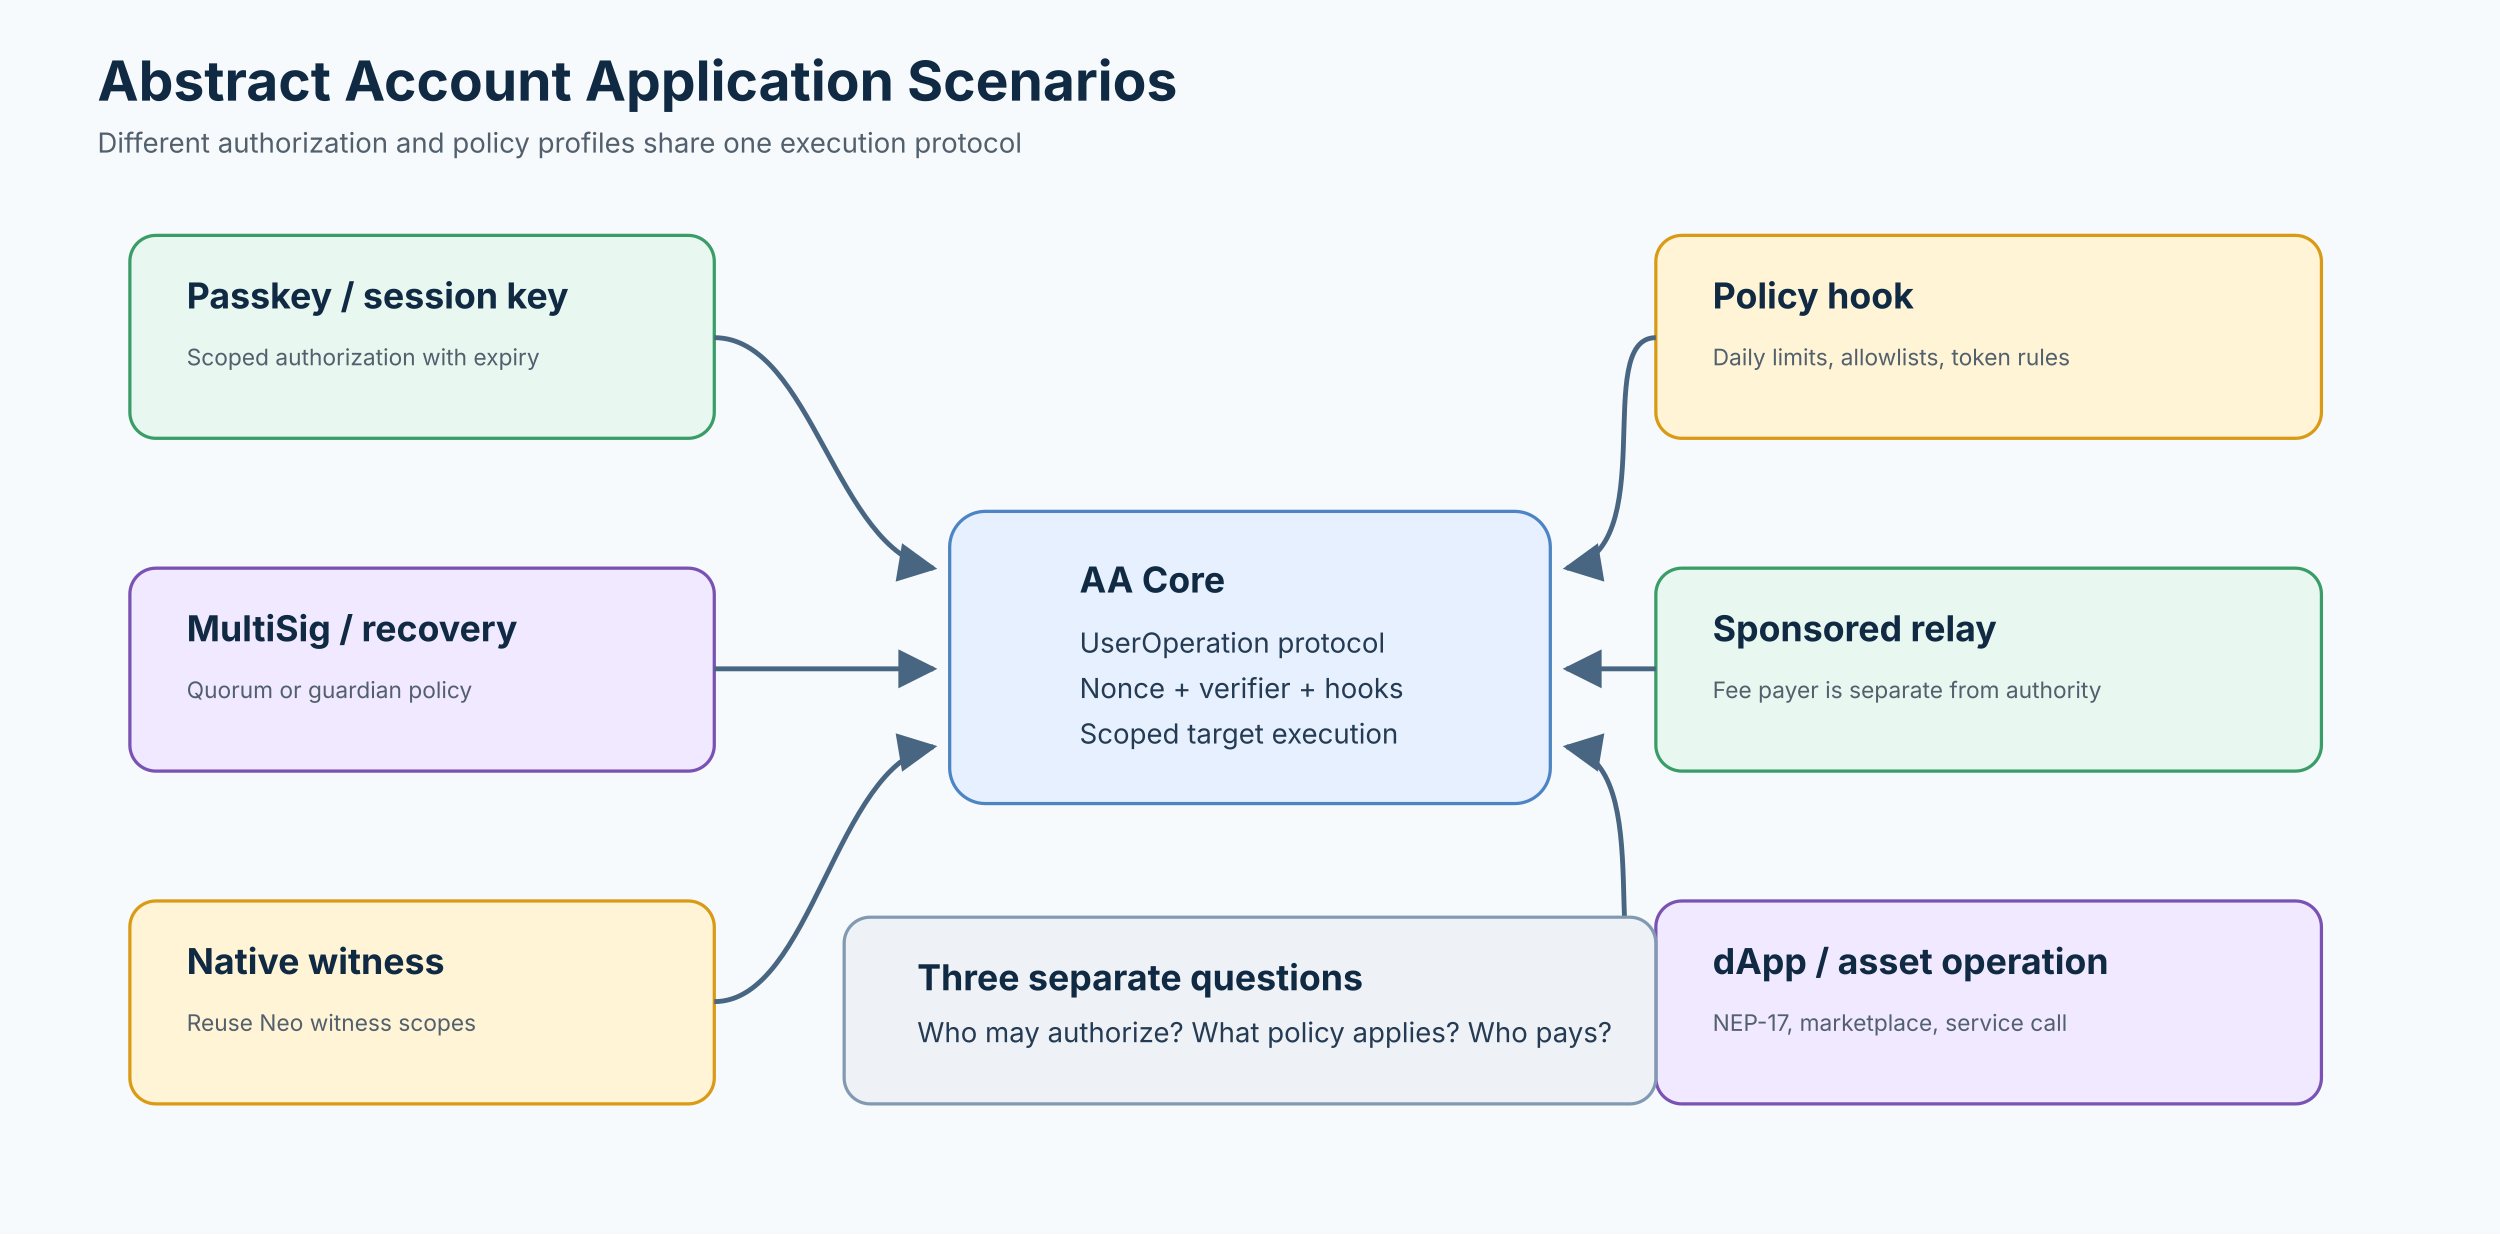
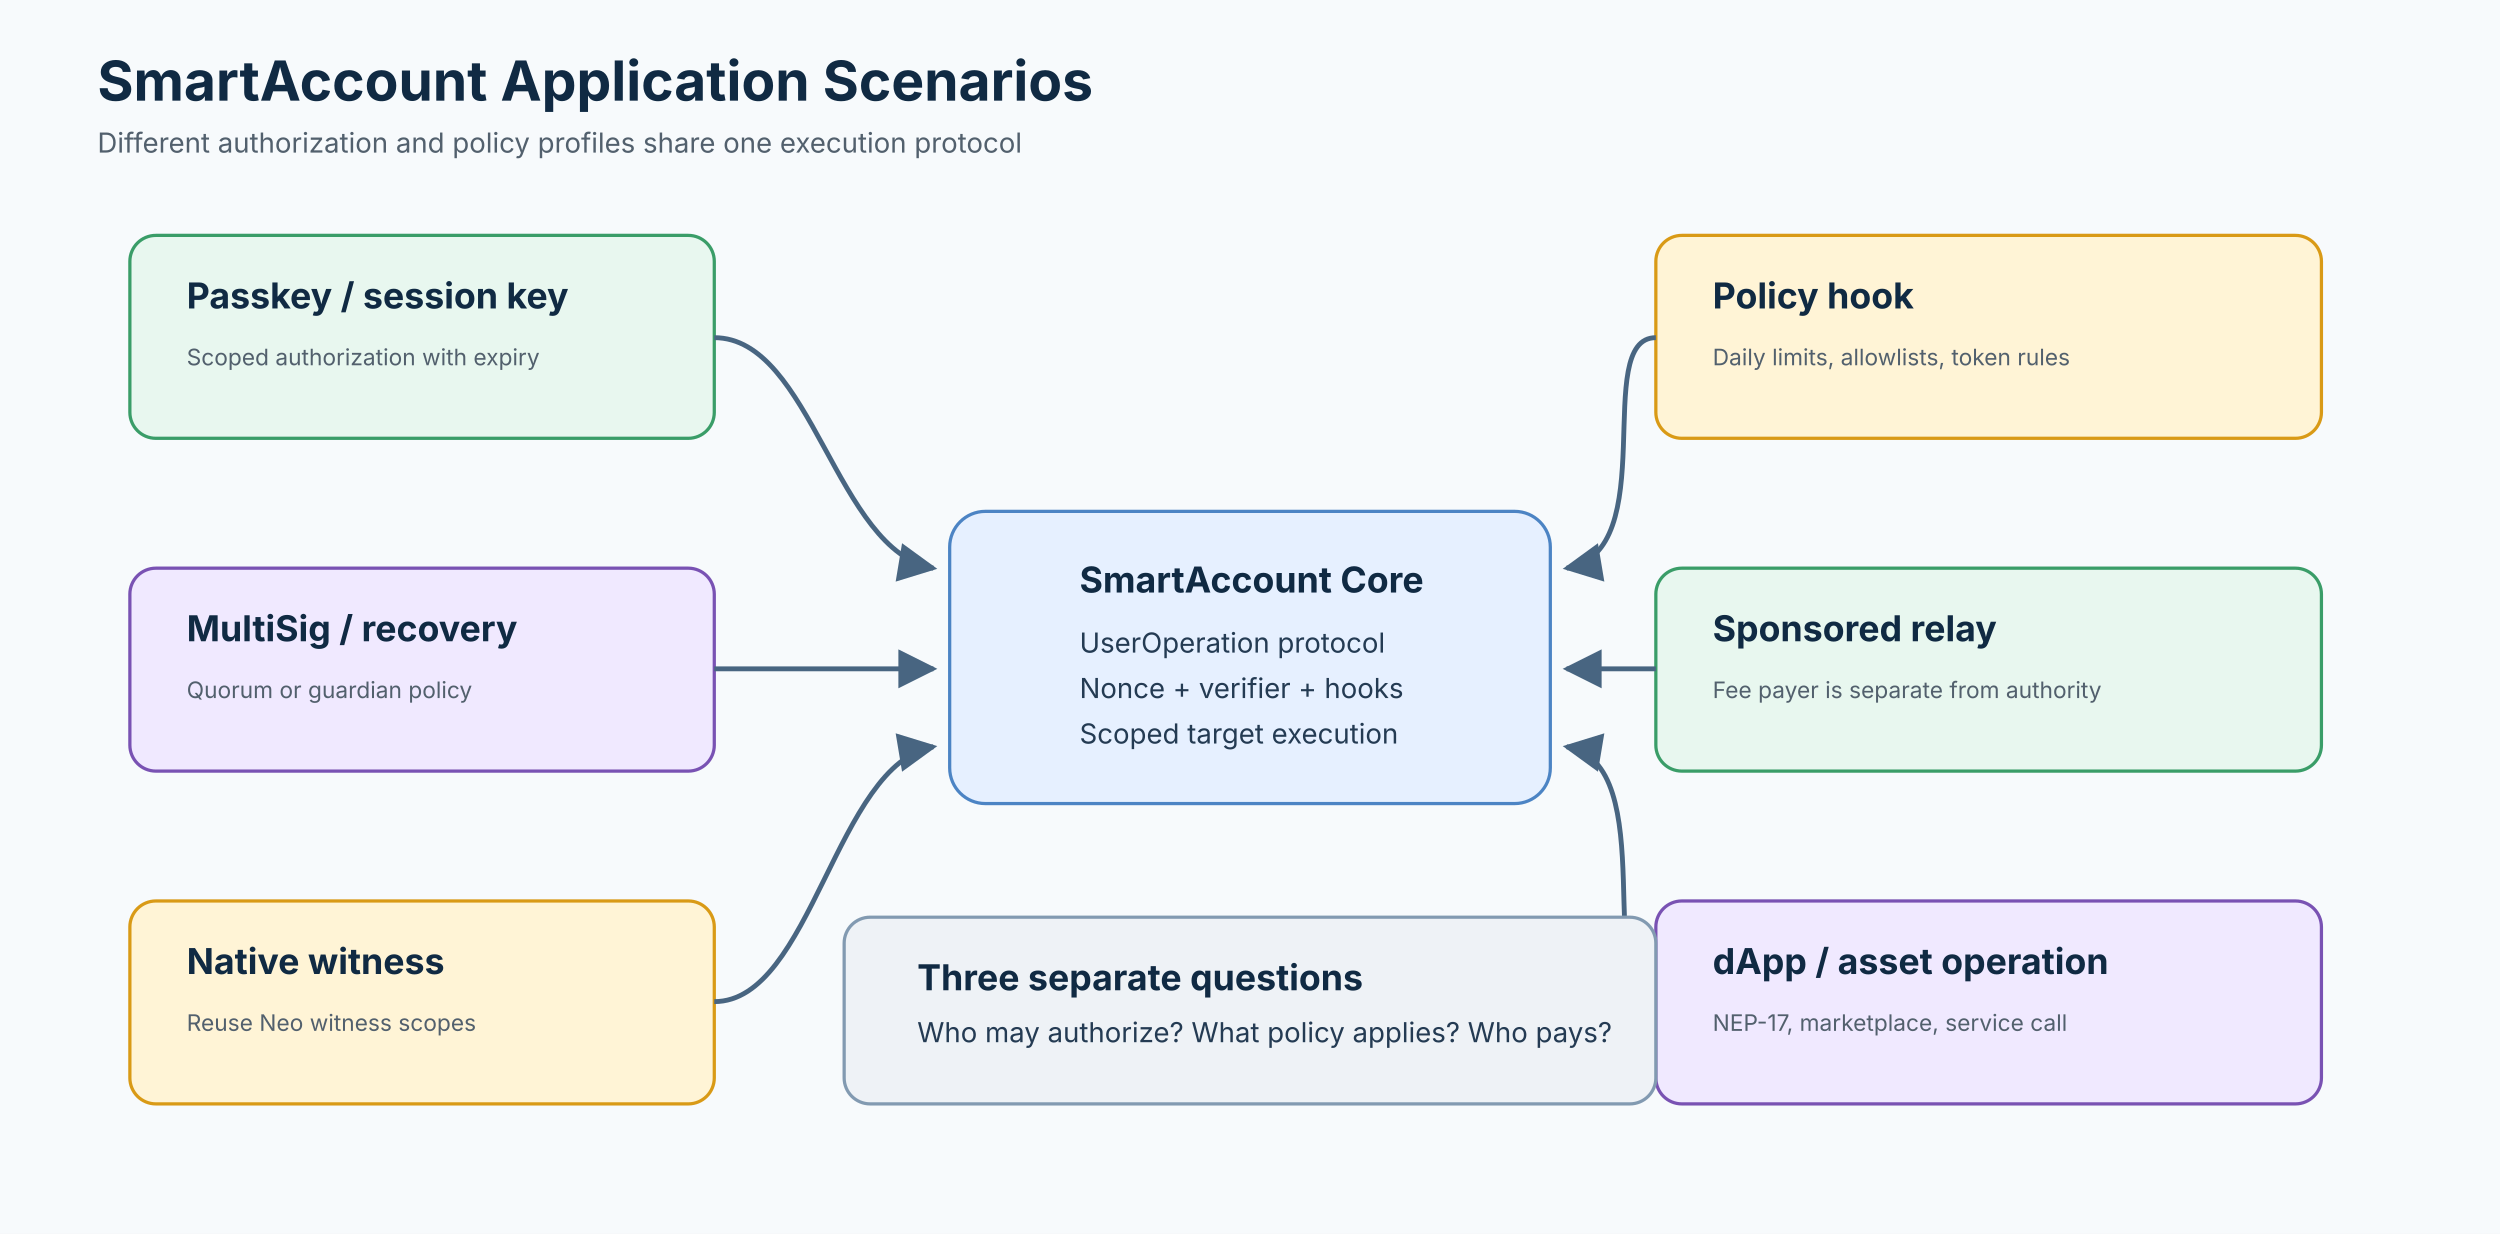
<svg xmlns="http://www.w3.org/2000/svg" width="1540" height="760" viewBox="0 0 1540 760" role="img" aria-labelledby="title desc">
  <style>
.bg{fill:#f7fafc}.title{font:700 34px -apple-system,BlinkMacSystemFont,"Segoe UI",sans-serif;fill:#102a43}.subtitle{font:400 17px -apple-system,BlinkMacSystemFont,"Segoe UI",sans-serif;fill:#52606d}.h{font:700 22px -apple-system,BlinkMacSystemFont,"Segoe UI",sans-serif;fill:#102a43}.body{font:400 17px -apple-system,BlinkMacSystemFont,"Segoe UI",sans-serif;fill:#243b53}.small{font:400 14px -apple-system,BlinkMacSystemFont,"Segoe UI",sans-serif;fill:#52606d}.white{fill:#fff}.card{stroke:#bcccdc;stroke-width:2}.blue{fill:#e6f0ff;stroke:#4c84c4;stroke-width:2}.green{fill:#e8f7ef;stroke:#3a9d68;stroke-width:2}.purple{fill:#f0e9ff;stroke:#7952b3;stroke-width:2}.amber{fill:#fff4d6;stroke:#d99a16;stroke-width:2}.red{fill:#fff0f0;stroke:#d64545;stroke-width:2}.gray{fill:#eef2f6;stroke:#829ab1;stroke-width:2}.dashed{stroke-dasharray:9 7}.arrow{stroke:#486581;stroke-width:3;fill:none;marker-end:url(#arrow)}.arrow2{stroke:#9fb3c8;stroke-width:2.5;fill:none;marker-end:url(#arrow)}.danger{stroke:#d64545;stroke-width:3;fill:none;marker-end:url(#redarrow)}.num{font:700 19px -apple-system,BlinkMacSystemFont,"Segoe UI",sans-serif;fill:#fff}.label{font:700 15px -apple-system,BlinkMacSystemFont,"Segoe UI",sans-serif;fill:#334e68}
</style>
  <defs>
    <marker id="arrow" viewBox="0 0 10 10" refX="9" refY="5" markerWidth="8" markerHeight="8" orient="auto-start-reverse">
      <path d="M 0 0 L 10 5 L 0 10 z" fill="#486581" />
    </marker>
    <marker id="redarrow" viewBox="0 0 10 10" refX="9" refY="5" markerWidth="8" markerHeight="8" orient="auto-start-reverse">
      <path d="M 0 0 L 10 5 L 0 10 z" fill="#d64545" />
    </marker>
  </defs>
  <rect class="bg" width="1540" height="760" />
-   <text x="60" y="62" class="title">Abstract Account Application Scenarios</text>
+   <text x="60" y="62" class="title">SmartAccount Application Scenarios</text>
  <text x="60" y="94" class="subtitle">Different authorization and policy profiles share one execution protocol</text>
  <rect x="585" y="315" width="370" height="180" rx="22" class="blue" />
-   <text x="665" y="365" class="h">AA Core</text>
+   <text x="665" y="365" class="h">SmartAccount Core</text>
  <text x="665" y="402" class="body">UserOperation protocol</text>
  <text x="665" y="430" class="body">Nonce + verifier + hooks</text>
  <text x="665" y="458" class="body">Scoped target execution</text>
  <rect x="80" y="145" width="360" height="125" rx="16" class="green" />
  <text x="115" y="190" class="h">Passkey / session key</text>
  <text x="115" y="225" class="small">Scoped authorization with expiry</text>
  <path d="M 440 208 C 500 208 515 340 575 350" class="arrow" />
  <rect x="80" y="350" width="360" height="125" rx="16" class="purple" />
  <text x="115" y="395" class="h">MultiSig / recovery</text>
  <text x="115" y="430" class="small">Quorum or guardian policy</text>
  <path d="M 440 412 L 575 412" class="arrow" />
  <rect x="80" y="555" width="360" height="125" rx="16" class="amber" />
  <text x="115" y="600" class="h">Native witness</text>
  <text x="115" y="635" class="small">Reuse Neo witness scopes</text>
  <path d="M 440 617 C 500 617 515 470 575 460" class="arrow" />
  <rect x="1020" y="145" width="410" height="125" rx="16" class="amber" />
  <text x="1055" y="190" class="h">Policy hook</text>
  <text x="1055" y="225" class="small">Daily limits, allowlists, token rules</text>
  <path d="M 1020 208 C 980 208 1025 340 965 350" class="arrow" />
  <rect x="1020" y="350" width="410" height="125" rx="16" class="green" />
  <text x="1055" y="395" class="h">Sponsored relay</text>
  <text x="1055" y="430" class="small">Fee payer is separate from authority</text>
  <path d="M 1020 412 L 965 412" class="arrow" />
  <rect x="1020" y="555" width="410" height="125" rx="16" class="purple" />
  <text x="1055" y="600" class="h">dApp / asset operation</text>
  <text x="1055" y="635" class="small">NEP-17, marketplace, service call</text>
  <path d="M 1020 617 C 980 617 1025 470 965 460" class="arrow" />
  <rect x="520" y="565" width="500" height="115" rx="16" class="gray" />
  <text x="565" y="610" class="h">Three separate questions</text>
  <text x="565" y="642" class="body">Who may authorize? What policy applies? Who pays?</text>
</svg>
